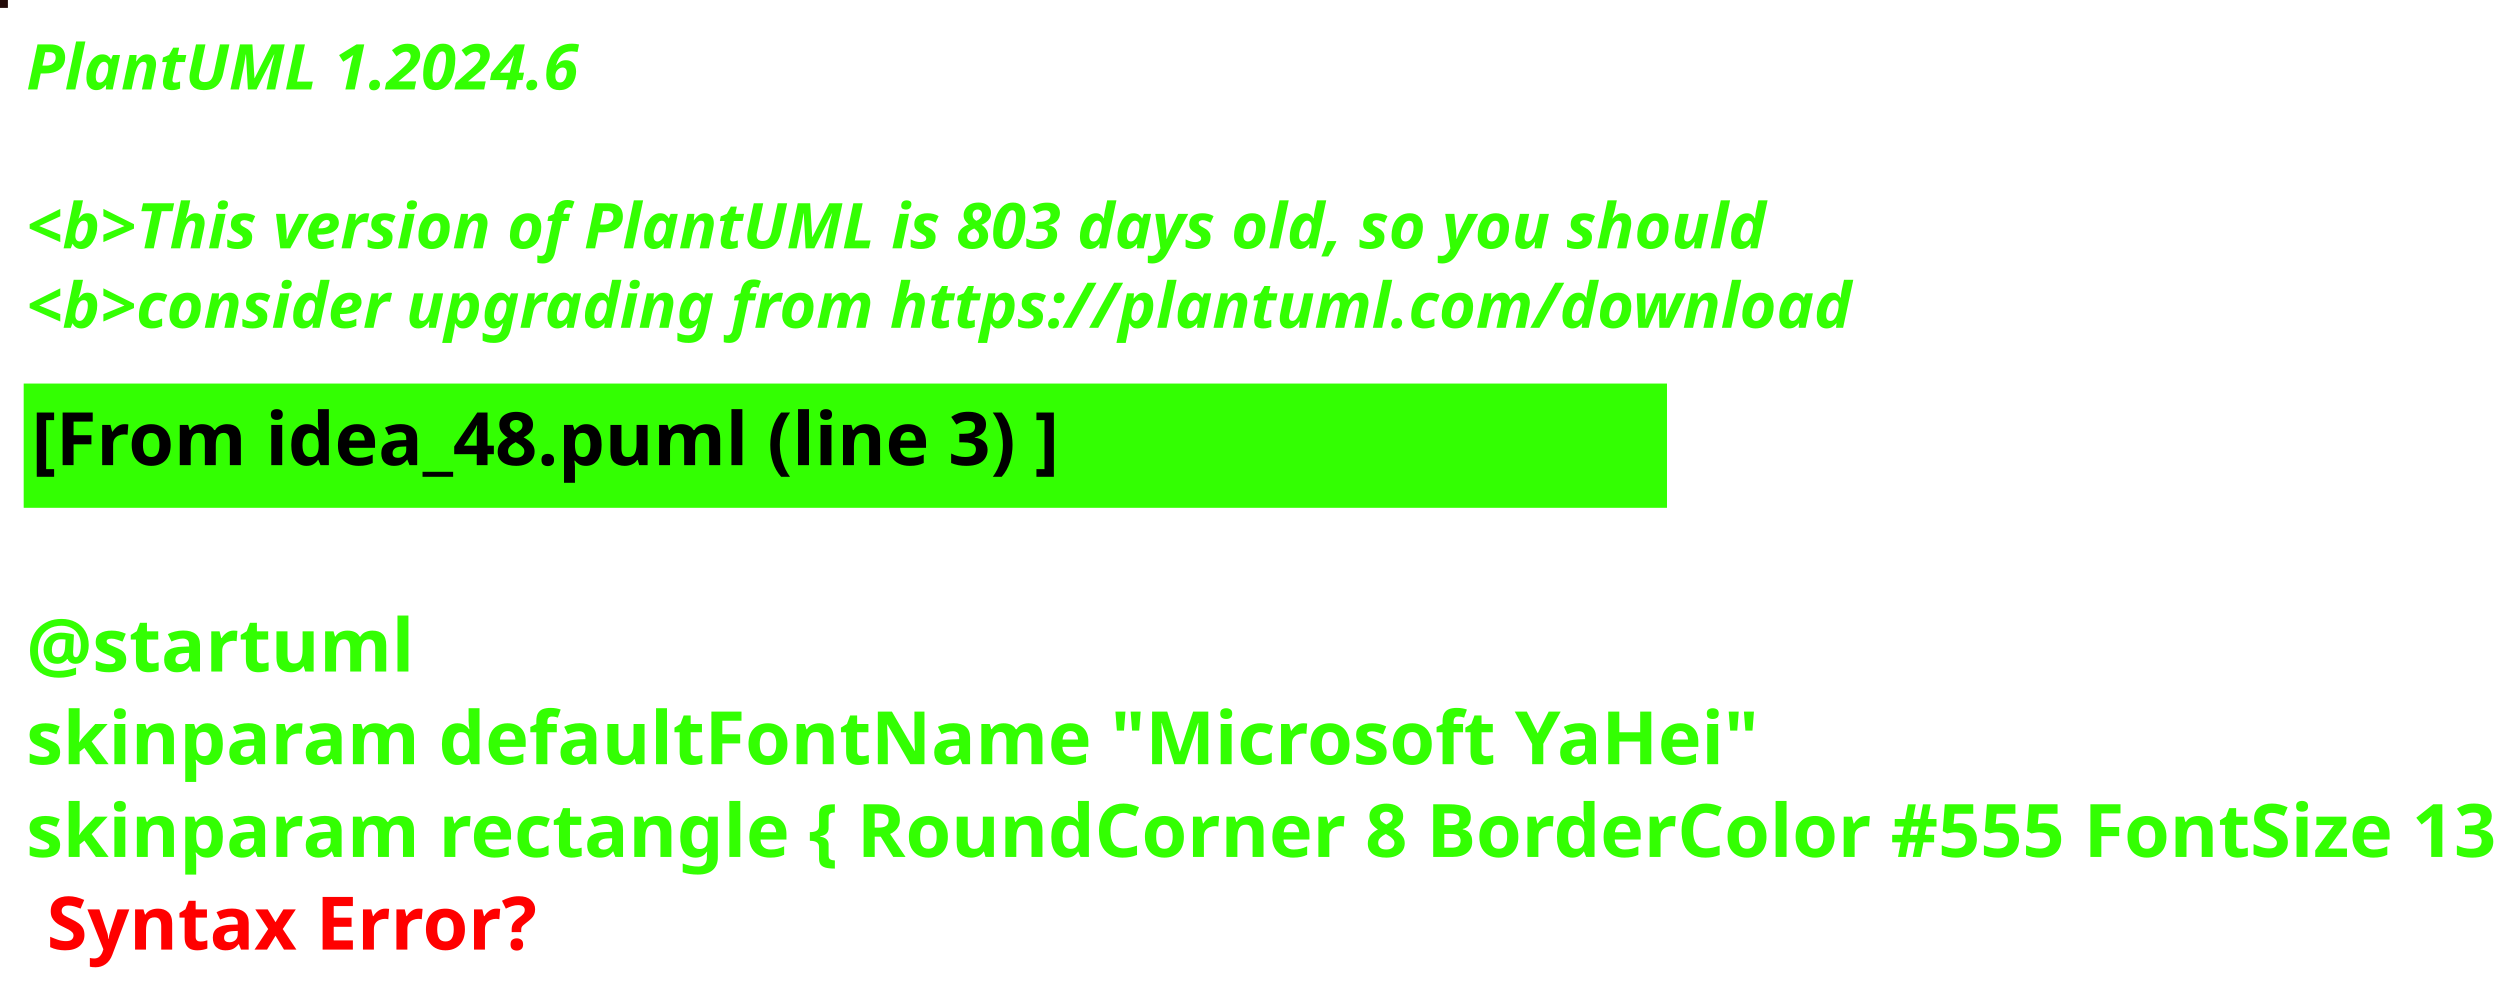
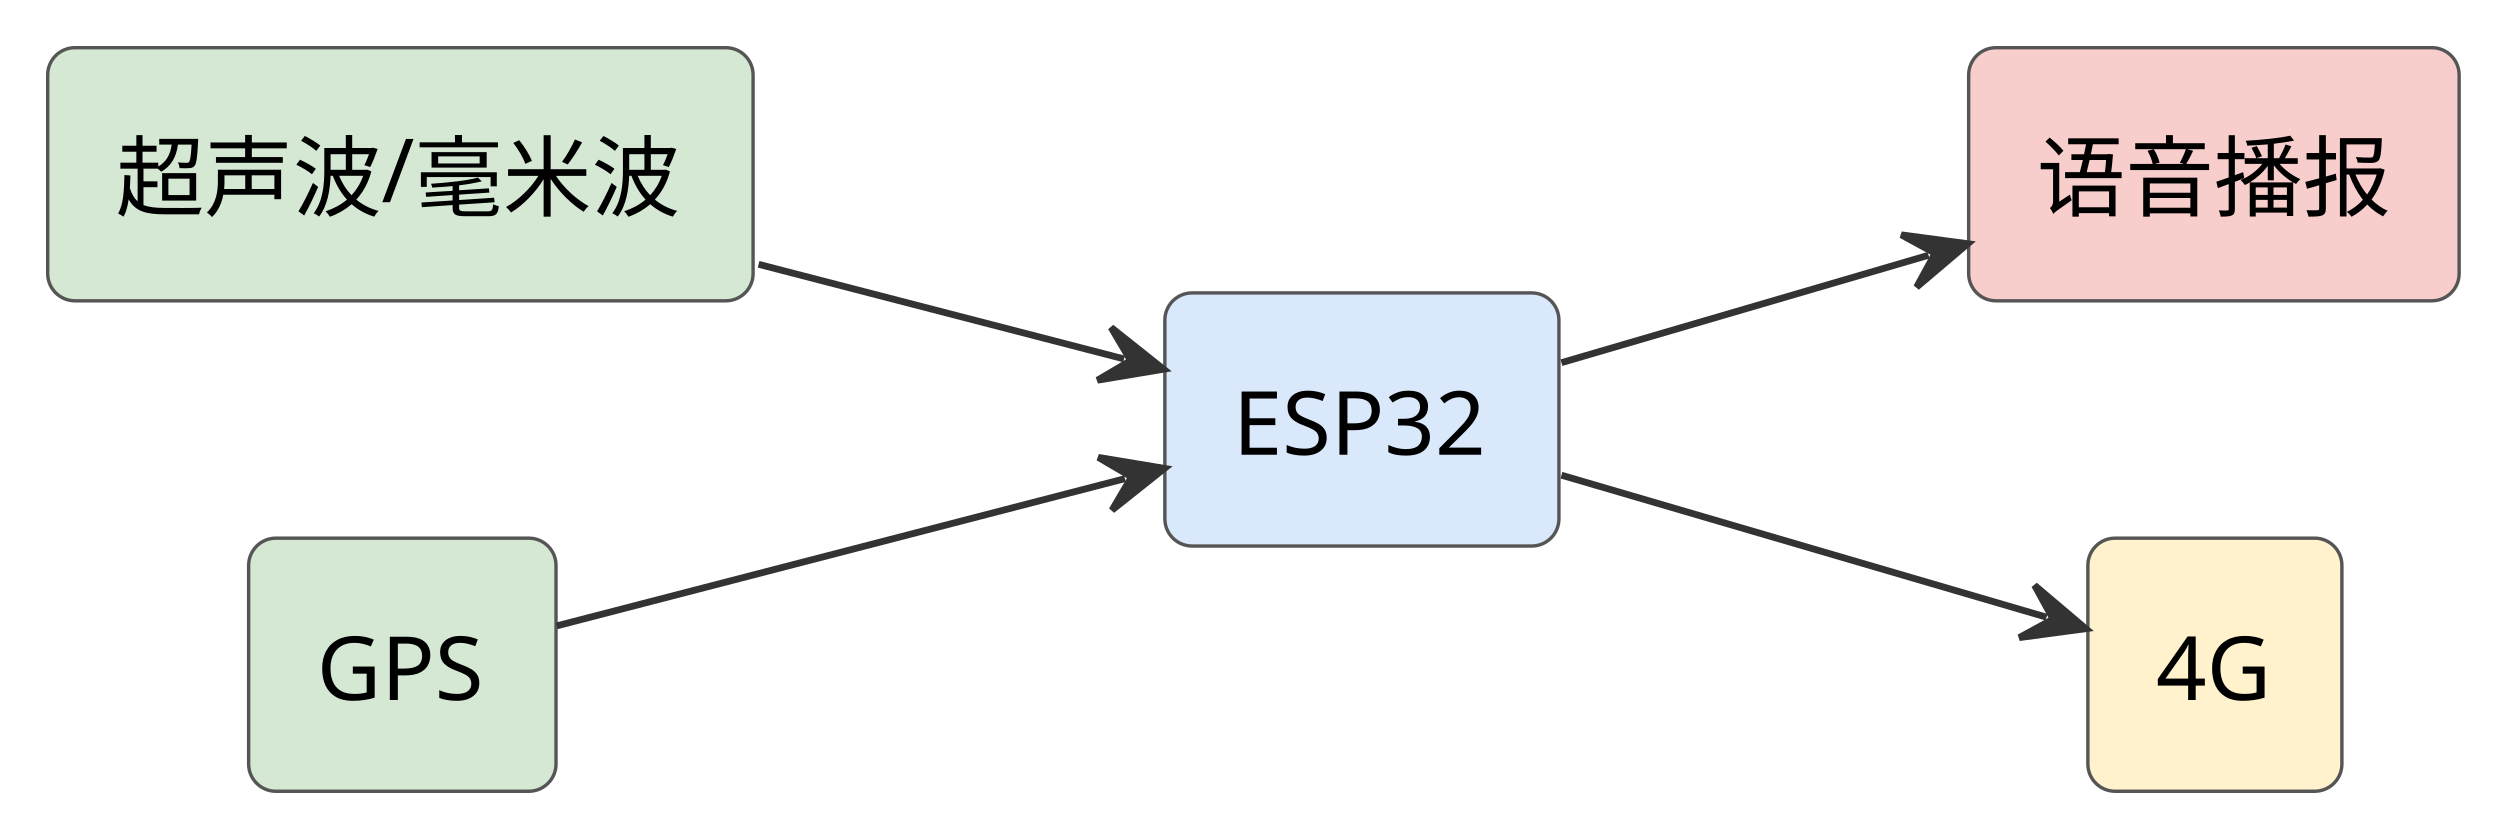
- <svg xmlns="http://www.w3.org/2000/svg" contentStyleType="text/css" height="191px" preserveAspectRatio="none" style="width:475px;height:191px;background:#000000;" version="1.1" viewBox="0 0 475 191" width="475px" zoomAndPan="magnify">
+ <svg xmlns="http://www.w3.org/2000/svg" contentStyleType="text/css" height="122px" preserveAspectRatio="none" style="width:367px;height:122px;background:#FFFFFF;" version="1.1" viewBox="0 0 367 122" width="367px" zoomAndPan="magnify">
  <defs />
  <g>
-     <rect fill="#230B09" height="1" style="stroke:#230B09;stroke-width:1.0;" width="1" x="0" y="0" />
-     <text fill="#33FF02" font-family="sans-serif" font-size="12" font-style="italic" font-weight="bold" lengthAdjust="spacing" textLength="105.375" x="5" y="17">PlantUML 1.2024.6</text>
-     <text fill="#33FF02" font-family="sans-serif" font-size="12" font-style="italic" font-weight="bold" lengthAdjust="spacing" textLength="3.334" x="5" y="32.094"> </text>
-     <text fill="#33FF02" font-family="sans-serif" font-size="12" font-style="italic" font-weight="bold" lengthAdjust="spacing" textLength="342.07" x="5" y="47.188">&lt;b&gt;This version of PlantUML is 803 days old, so you should</text>
-     <text fill="#33FF02" font-family="sans-serif" font-size="12" font-style="italic" font-weight="bold" lengthAdjust="spacing" textLength="344.01" x="5" y="62.281">&lt;b&gt;consider upgrading from https://plantuml.com/download</text>
-     <rect fill="#33FF02" height="22.609" style="stroke:#33FF02;stroke-width:1.0;" width="311.227" x="5" y="73.375" />
-     <text fill="#000000" font-family="sans-serif" font-size="14" font-weight="bold" lengthAdjust="spacing" textLength="189.814" x="6" y="88.375">[From idea_48.puml (line 3) ]</text>
-     <text fill="#33FF02" font-family="sans-serif" font-size="14" font-weight="bold" lengthAdjust="spacing" textLength="3.89" x="5" y="109.984"> </text>
-     <text fill="#33FF02" font-family="sans-serif" font-size="14" font-weight="bold" lengthAdjust="spacing" textLength="68.886" x="5" y="127.594">@startuml</text>
-     <text fill="#33FF02" font-family="sans-serif" font-size="14" font-weight="bold" lengthAdjust="spacing" textLength="311.227" x="5" y="145.203">skinparam defaultFontName "Microsoft YaHei"</text>
-     <text fill="#33FF02" font-family="sans-serif" font-size="14" font-weight="bold" lengthAdjust="spacing" text-decoration="wavy underline" textLength="463.682" x="5" y="162.812">skinparam rectangle { RoundCorner 8 BorderColor #555 FontSize 13 }</text>
-     <text fill="#FF0000" font-family="sans-serif" font-size="14" font-weight="bold" lengthAdjust="spacing" textLength="92.586" x="8.89" y="180.422">Syntax Error?</text>
+     <g id="elem_ult">
+       <rect fill="#D5E8D4" height="37.158" rx="4" ry="4" style="stroke:#555555;stroke-width:0.5;" width="103.554" x="7" y="7" />
+       <text fill="#000000" font-family="Microsoft YaHei" font-size="13" lengthAdjust="spacing" textLength="83.554" x="17" y="30.755">超声波/毫米波</text>
+     </g>
+     <g id="elem_gps">
+       <rect fill="#D5E8D4" height="37.158" rx="4" ry="4" style="stroke:#555555;stroke-width:0.5;" width="45.124" x="36.5" y="79" />
+       <text fill="#000000" font-family="Microsoft YaHei" font-size="13" lengthAdjust="spacing" textLength="25.124" x="46.5" y="102.755">GPS</text>
+     </g>
+     <g id="elem_esp">
+       <rect fill="#DAE8FC" height="37.158" rx="4" ry="4" style="stroke:#555555;stroke-width:0.5;" width="57.851" x="171" y="43" />
+       <text fill="#000000" font-family="Microsoft YaHei" font-size="13" lengthAdjust="spacing" textLength="37.851" x="181" y="66.755">ESP32</text>
+     </g>
+     <g id="elem_spk">
+       <rect fill="#F8CECC" height="37.158" rx="4" ry="4" style="stroke:#555555;stroke-width:0.5;" width="72" x="289" y="7" />
+       <text fill="#000000" font-family="Microsoft YaHei" font-size="13" lengthAdjust="spacing" textLength="52" x="299" y="30.755">语音播报</text>
+     </g>
+     <g id="elem_g">
+       <rect fill="#FFF2CC" height="37.158" rx="4" ry="4" style="stroke:#555555;stroke-width:0.5;" width="37.291" x="306.5" y="79" />
+       <text fill="#000000" font-family="Microsoft YaHei" font-size="13" lengthAdjust="spacing" textLength="17.291" x="316.5" y="102.755">4G</text>
+     </g>
+     <g id="link_ult_esp">
+       <path d="M111.36,38.8 C131.47,44.01 147.952,48.275 165.012,52.695 " fill="none" id="ult-to-esp" style="stroke:#333333;stroke-width:1.0;" />
+       <polygon fill="#333333" points="170.82,54.2,163.111,48.071,165.98,52.946,161.104,55.815,170.82,54.2" style="stroke:#333333;stroke-width:1.0;" />
+     </g>
+     <g id="link_gps_esp">
+       <path d="M81.72,91.88 C105.77,85.65 138.812,77.085 165.142,70.264 " fill="none" id="gps-to-esp" style="stroke:#333333;stroke-width:1.0;" />
+       <polygon fill="#333333" points="170.95,68.76,161.234,67.144,166.11,70.014,163.24,74.889,170.95,68.76" style="stroke:#333333;stroke-width:1.0;" />
+     </g>
+     <g id="link_esp_spk">
+       <path d="M229.22,53.24 C246.95,48.05 264.202,43.007 283.112,37.467 " fill="none" id="esp-to-spk" style="stroke:#333333;stroke-width:1.0;" />
+       <polygon fill="#333333" points="288.87,35.78,279.108,34.472,284.072,37.186,281.358,42.149,288.87,35.78" style="stroke:#333333;stroke-width:1.0;" />
+     </g>
+     <g id="link_esp_g">
+       <path d="M229.22,69.76 C252.91,76.69 280.261,84.706 300.431,90.606 " fill="none" id="esp-to-g" style="stroke:#333333;stroke-width:1.0;" />
+       <polygon fill="#333333" points="306.19,92.29,298.675,85.924,301.391,90.886,296.429,93.602,306.19,92.29" style="stroke:#333333;stroke-width:1.0;" />
+     </g>
  </g>
</svg>
